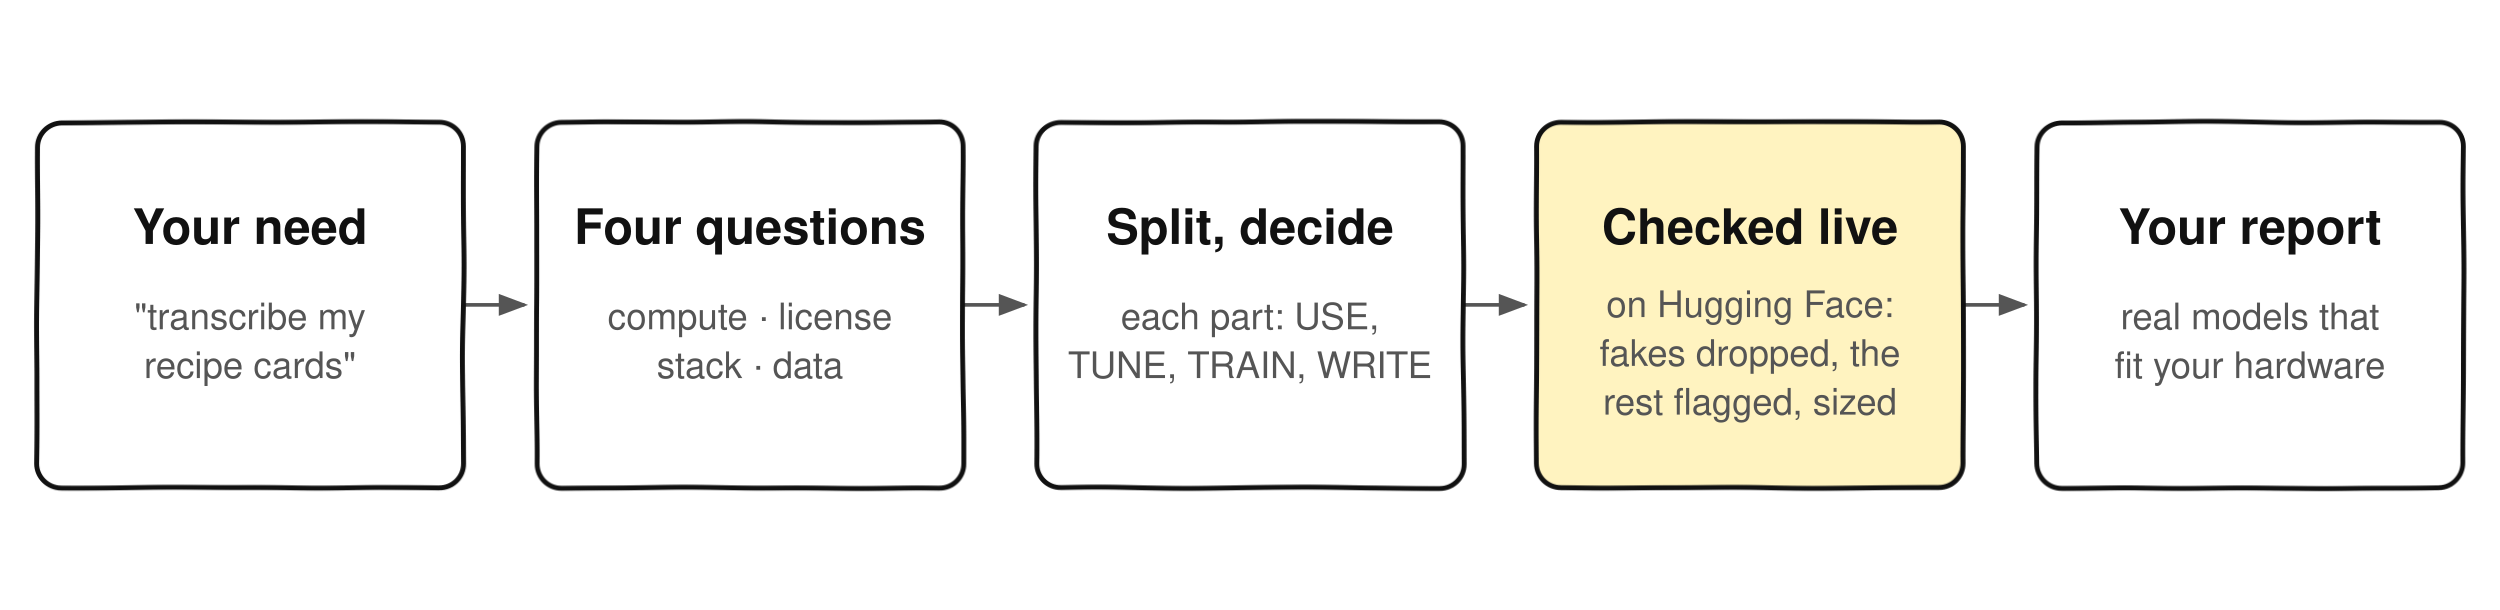
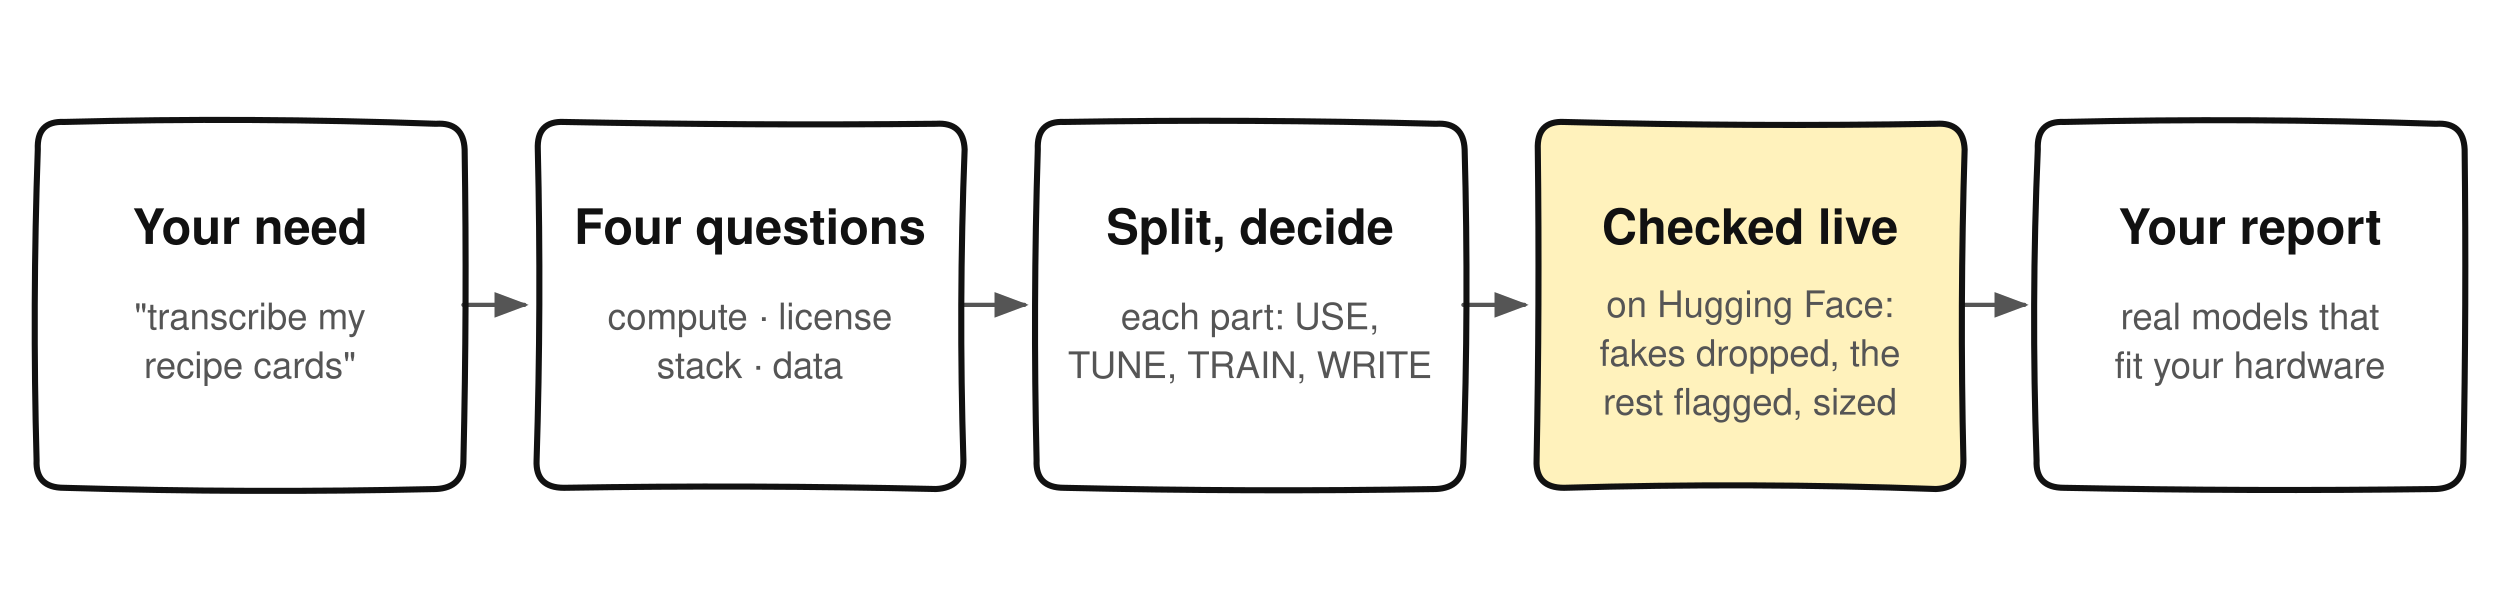
<svg xmlns="http://www.w3.org/2000/svg" width="820" height="200" viewBox="0 0 820 200" role="img" aria-labelledby="flow-title flow-desc">
  <defs>
-     <filter id="flow-sketchy" x="-5%" y="-5%" width="110%" height="110%">
-       <feTurbulence type="fractalNoise" baseFrequency="0.02" numOctaves="2" seed="11" />
-       <feDisplacementMap in="SourceGraphic" scale="1.2" />
-     </filter>
    <marker id="flow-arrow" markerWidth="8" markerHeight="6" refX="7" refY="3" orient="auto">
      <polygon points="0 0, 8 3, 0 6" fill="#555" />
    </marker>
  </defs>
-   <g stroke="#555" stroke-width="1.2" marker-end="url(#flow-arrow)">
+   <g stroke="#555" stroke-width="1.4" stroke-linecap="round" marker-end="url(#flow-arrow)">
    <line x1="152" y1="100" x2="172" y2="100" />
    <line x1="316" y1="100" x2="336" y2="100" />
    <line x1="480" y1="100" x2="500" y2="100" />
    <line x1="644" y1="100" x2="664" y2="100" />
  </g>
-   <g filter="url(#flow-sketchy)" stroke="#111" stroke-width="1.6" fill="none">
-     <rect x="12" y="40" width="140" height="120" rx="8" />
-     <rect x="176" y="40" width="140" height="120" rx="8" />
-     <rect x="340" y="40" width="140" height="120" rx="8" />
-     <rect x="504" y="40" width="140" height="120" rx="8" fill="#ffd21e" fill-opacity="0.28" />
-     <rect x="668" y="40" width="140" height="120" rx="8" />
+   <g stroke="#111" stroke-width="2" stroke-linejoin="round" fill="none">
+     <path d="M21 40 Q82 38.4 143 40.6 Q152 40 152.4 49 Q153.2 100 152 151 Q152 160 143 160.4 Q82 161.8 21 160 Q11.6 160 12 151 Q10.6 100 12.4 49 Q12 39.6 21 40Z" />
+     <path d="M185 40 Q246 41.2 307 40.6 Q316 40 316.4 49 Q314.4 100 316 151 Q316 160 307 160.4 Q246 159 185 160 Q175.6 160 176 151 Q177.6 100 176.4 49 Q176 39.6 185 40Z" />
+     <path d="M349 40 Q410 39 471 40.6 Q480 40 480.4 49 Q481.8 100 480 151 Q480 160 471 160.4 Q410 161.4 349 160 Q339.6 160 340 151 Q338.8 100 340.4 49 Q340 39.6 349 40Z" />
+     <path d="M513 40 Q574 41.6 635 40.6 Q644 40 644.4 49 Q642.8 100 644 151 Q644 160 635 160.4 Q574 158.2 513 160 Q503.6 160 504 151 Q505 100 504.4 49 Q504 39.6 513 40Z" fill="#ffd21e" fill-opacity="0.3" />
+     <path d="M677 40 Q738 38.6 799 40.6 Q808 40 808.4 49 Q809 100 808 151 Q808 160 799 160.4 Q738 161.2 677 160 Q667.6 160 668 151 Q666.2 100 668.4 49 Q668 39.6 677 40Z" />
  </g>
  <g font-family="-apple-system, BlinkMacSystemFont, 'Segoe UI', Helvetica, Arial, sans-serif" text-anchor="middle">
    <g font-size="16" font-weight="600" fill="#111">
      <text x="82" y="80">Your need</text>
      <text x="246" y="80">Four questions</text>
      <text x="410" y="80">Split, decide</text>
      <text x="574" y="80">Checked live</text>
      <text x="738" y="80">Your report</text>
    </g>
    <g font-size="12" fill="#555">
      <text x="82" y="108">"transcribe my</text>
      <text x="82" y="124">recipe cards"</text>
      <text x="246" y="108">compute · license</text>
      <text x="246" y="124">stack · data</text>
      <text x="410" y="108">each part: USE,</text>
      <text x="410" y="124">TUNE, TRAIN, WRITE</text>
      <text x="574" y="104">on Hugging Face:</text>
      <text x="574" y="120">fakes dropped, the</text>
      <text x="574" y="136">rest flagged, sized</text>
      <text x="738" y="108">real models that</text>
      <text x="738" y="124">fit your hardware</text>
    </g>
  </g>
</svg>
